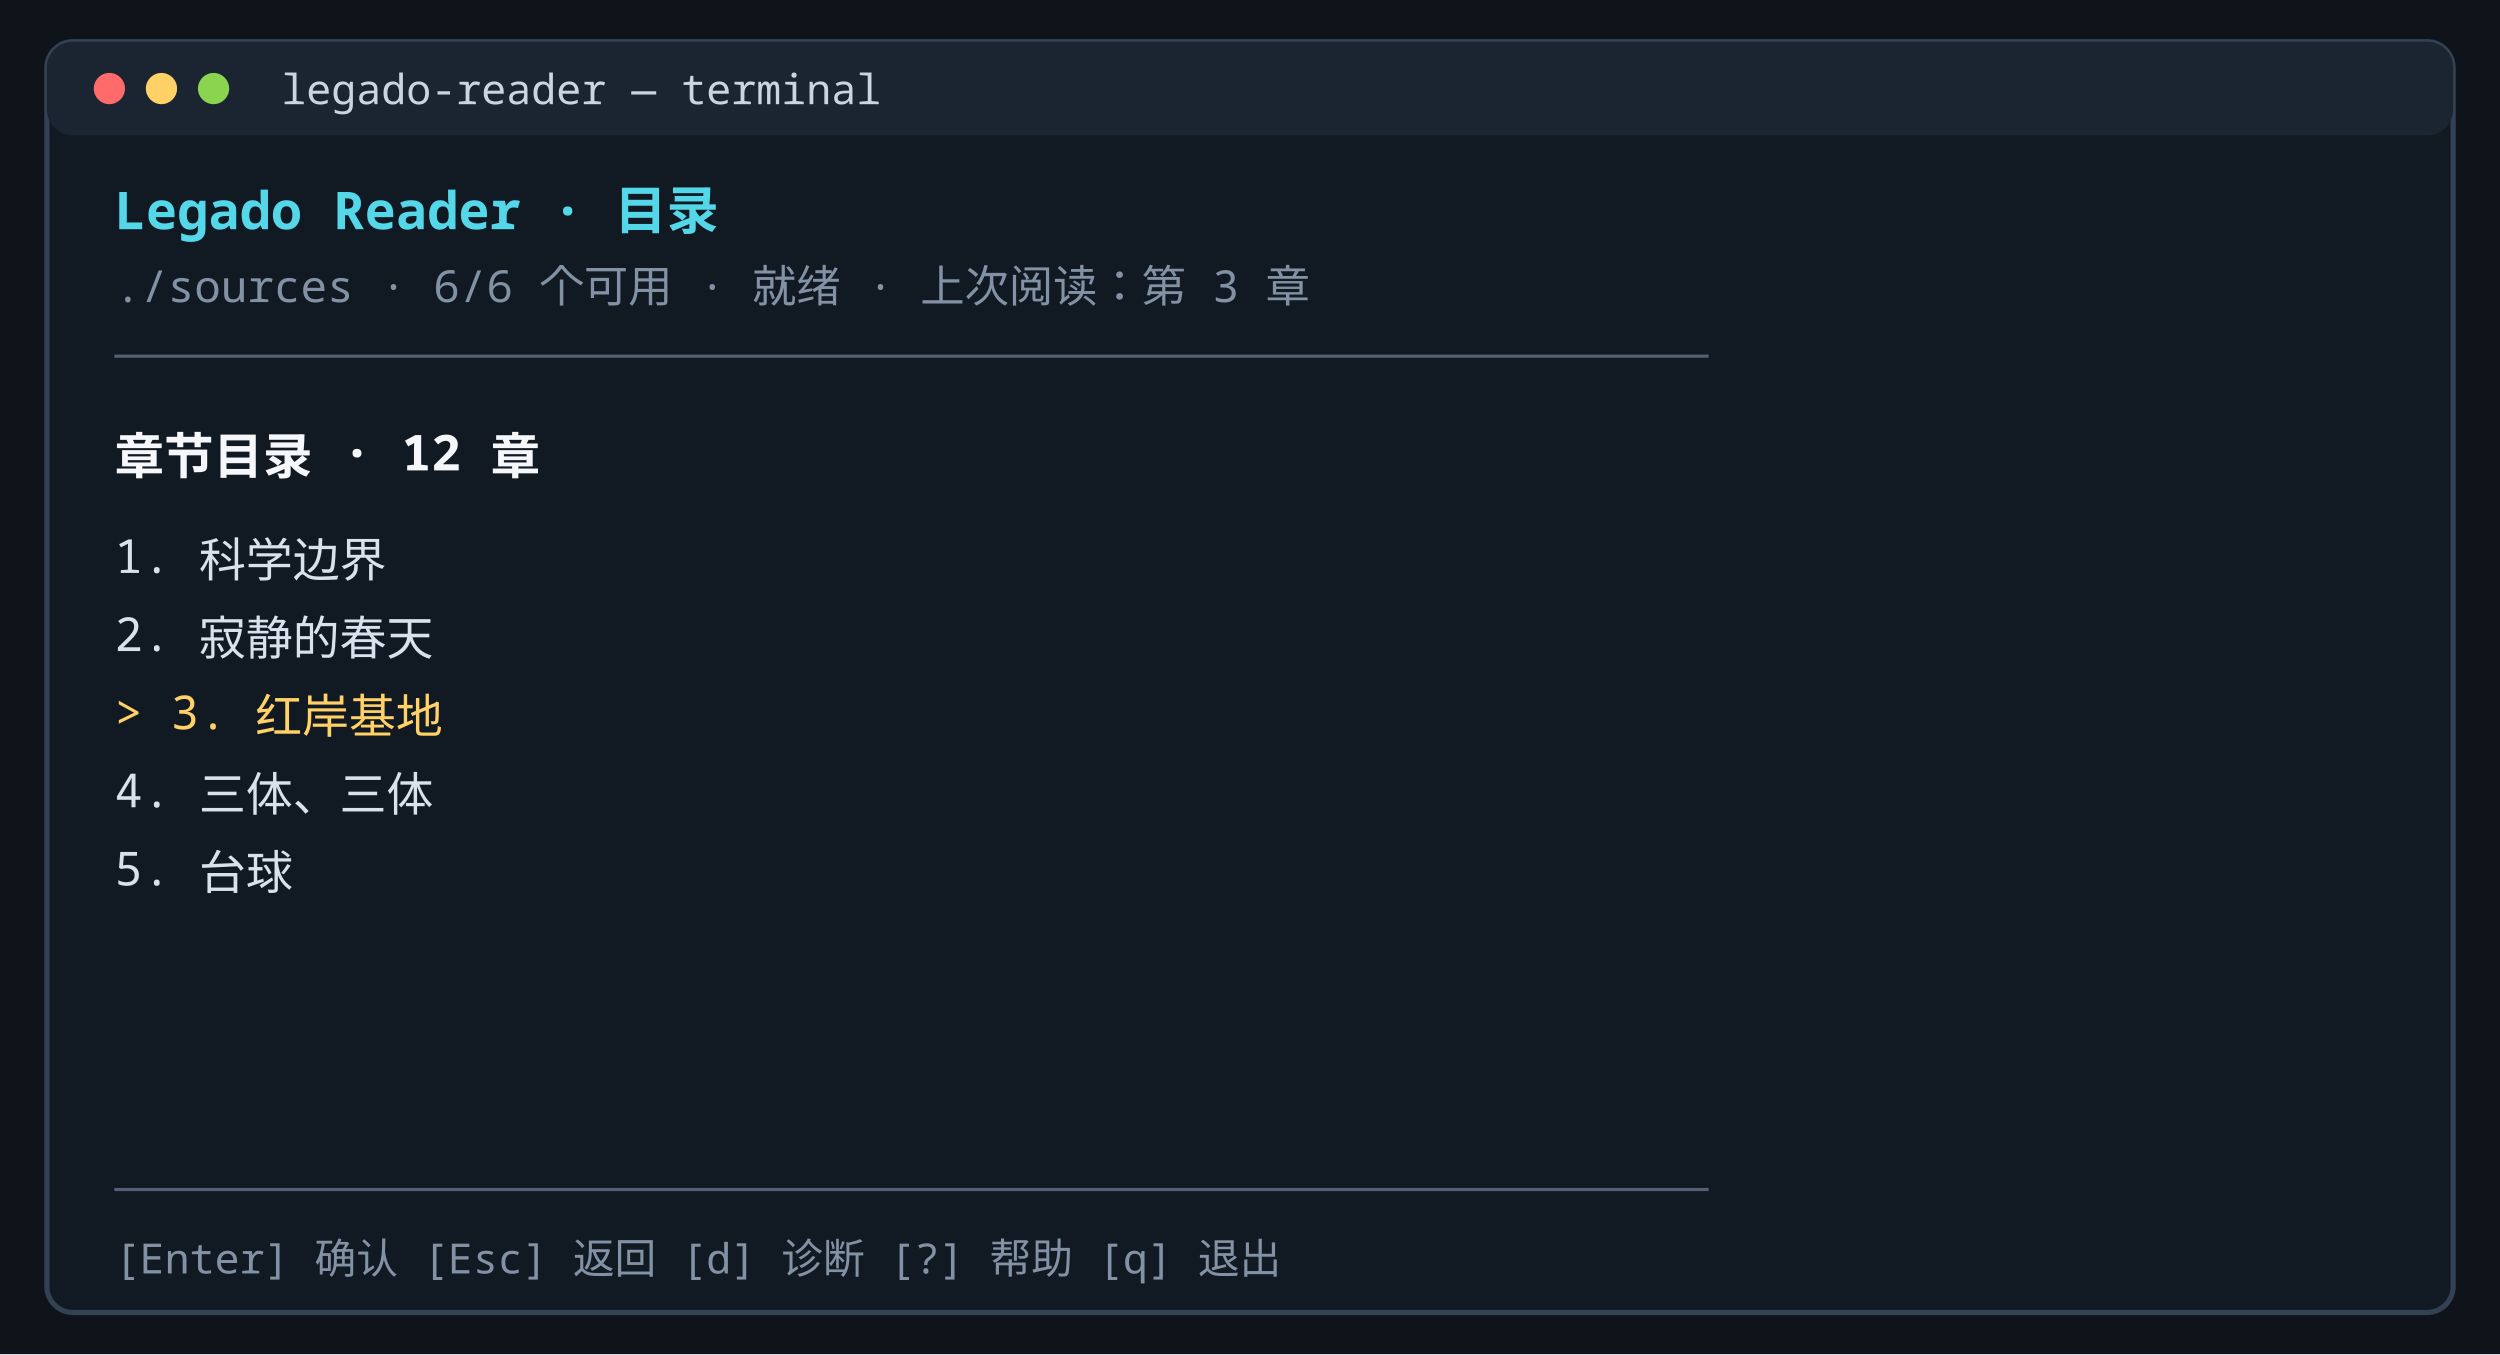
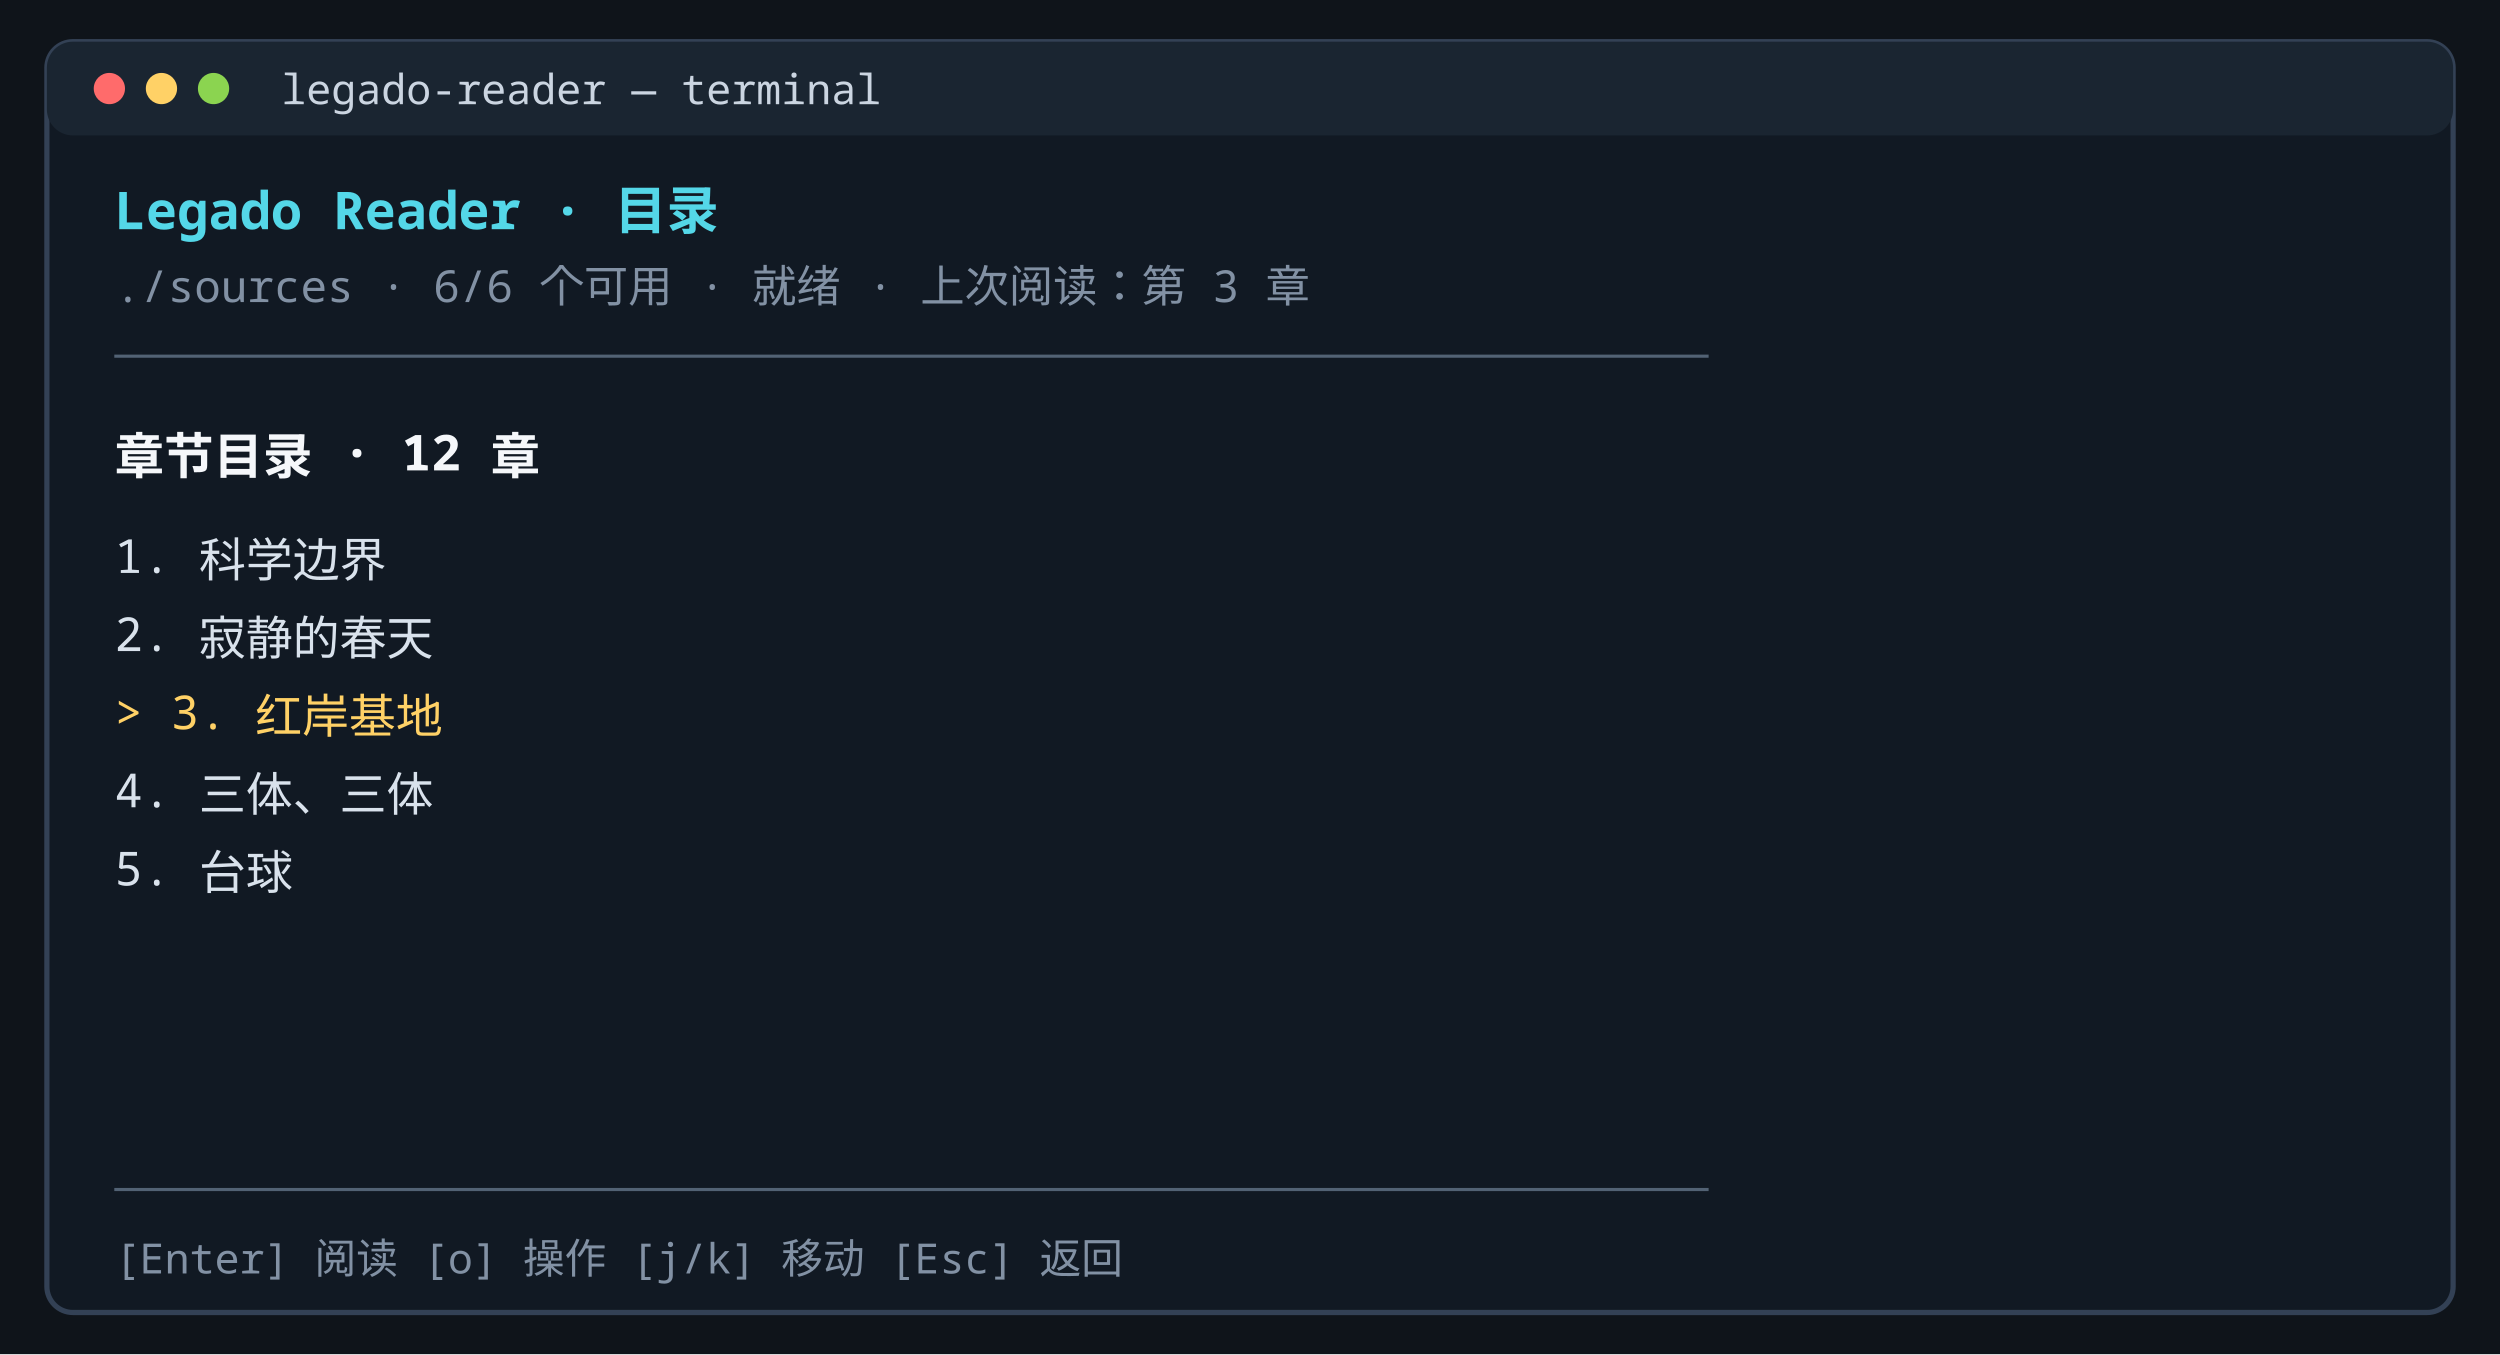
<svg xmlns="http://www.w3.org/2000/svg" width="960" height="520" viewBox="0 0 960 520" role="img" aria-labelledby="title desc">
  <rect width="960" height="520" fill="#0f141a" />
  <rect x="18" y="16" width="924" height="488" rx="10" fill="#111923" stroke="#334155" stroke-width="2" />
  <rect x="18" y="16" width="924" height="36" rx="10" fill="#1a2531" />
  <circle cx="42" cy="34" r="6" fill="#ff6b6b" />
  <circle cx="62" cy="34" r="6" fill="#ffd166" />
  <circle cx="82" cy="34" r="6" fill="#8bd450" />
  <text x="108" y="40" fill="#cbd5e1" font-family="SFMono-Regular,Menlo,Consolas,'Noto Sans Mono',monospace" font-size="16">legado-reader — terminal</text>
  <text x="44" y="88" fill="#54d7e8" font-family="SFMono-Regular,Menlo,Consolas,'Noto Sans Mono',monospace" font-size="20" font-weight="700">Legado Reader  ·  目录</text>
  <text x="44" y="116" fill="#8291a4" font-family="SFMono-Regular,Menlo,Consolas,'Noto Sans Mono',monospace" font-size="17">./sources · 6/6 个可用 · 就绪 · 上次阅读：第 3 章</text>
  <text x="44" y="143" fill="#526274" font-family="SFMono-Regular,Menlo,Consolas,'Noto Sans Mono',monospace" font-size="17">────────────────────────────────────────────────────────────</text>
  <text x="44" y="182" fill="#f5f7fa" font-family="SFMono-Regular,Menlo,Consolas,'Noto Sans Mono',monospace" font-size="19" font-weight="700">章节目录 · 12 章</text>
  <text x="44" y="220" fill="#d9e2ec" font-family="SFMono-Regular,Menlo,Consolas,'Noto Sans Mono',monospace" font-size="18">  1. 科学边界</text>
  <text x="44" y="250" fill="#d9e2ec" font-family="SFMono-Regular,Menlo,Consolas,'Noto Sans Mono',monospace" font-size="18">  2. 寂静的春天</text>
  <text x="44" y="280" fill="#ffd166" font-family="SFMono-Regular,Menlo,Consolas,'Noto Sans Mono',monospace" font-size="18">&gt; 3. 红岸基地</text>
  <text x="44" y="310" fill="#d9e2ec" font-family="SFMono-Regular,Menlo,Consolas,'Noto Sans Mono',monospace" font-size="18">  4. 三体、三体</text>
  <text x="44" y="340" fill="#d9e2ec" font-family="SFMono-Regular,Menlo,Consolas,'Noto Sans Mono',monospace" font-size="18">  5. 台球</text>
  <text x="44" y="463" fill="#526274" font-family="SFMono-Regular,Menlo,Consolas,'Noto Sans Mono',monospace" font-size="17">────────────────────────────────────────────────────────────</text>
-   <text x="44" y="489" fill="#8291a4" font-family="SFMono-Regular,Menlo,Consolas,'Noto Sans Mono',monospace" font-size="16">[Enter] 确认  [Esc] 返回  [d] 诊断  [?] 帮助  [q] 退出</text>
+   <text x="44" y="489" fill="#8291a4" font-family="SFMono-Regular,Menlo,Consolas,'Noto Sans Mono',monospace" font-size="16">[Enter] 阅读  [o] 操作  [j/k] 移动  [Esc] 返回</text>
</svg>
